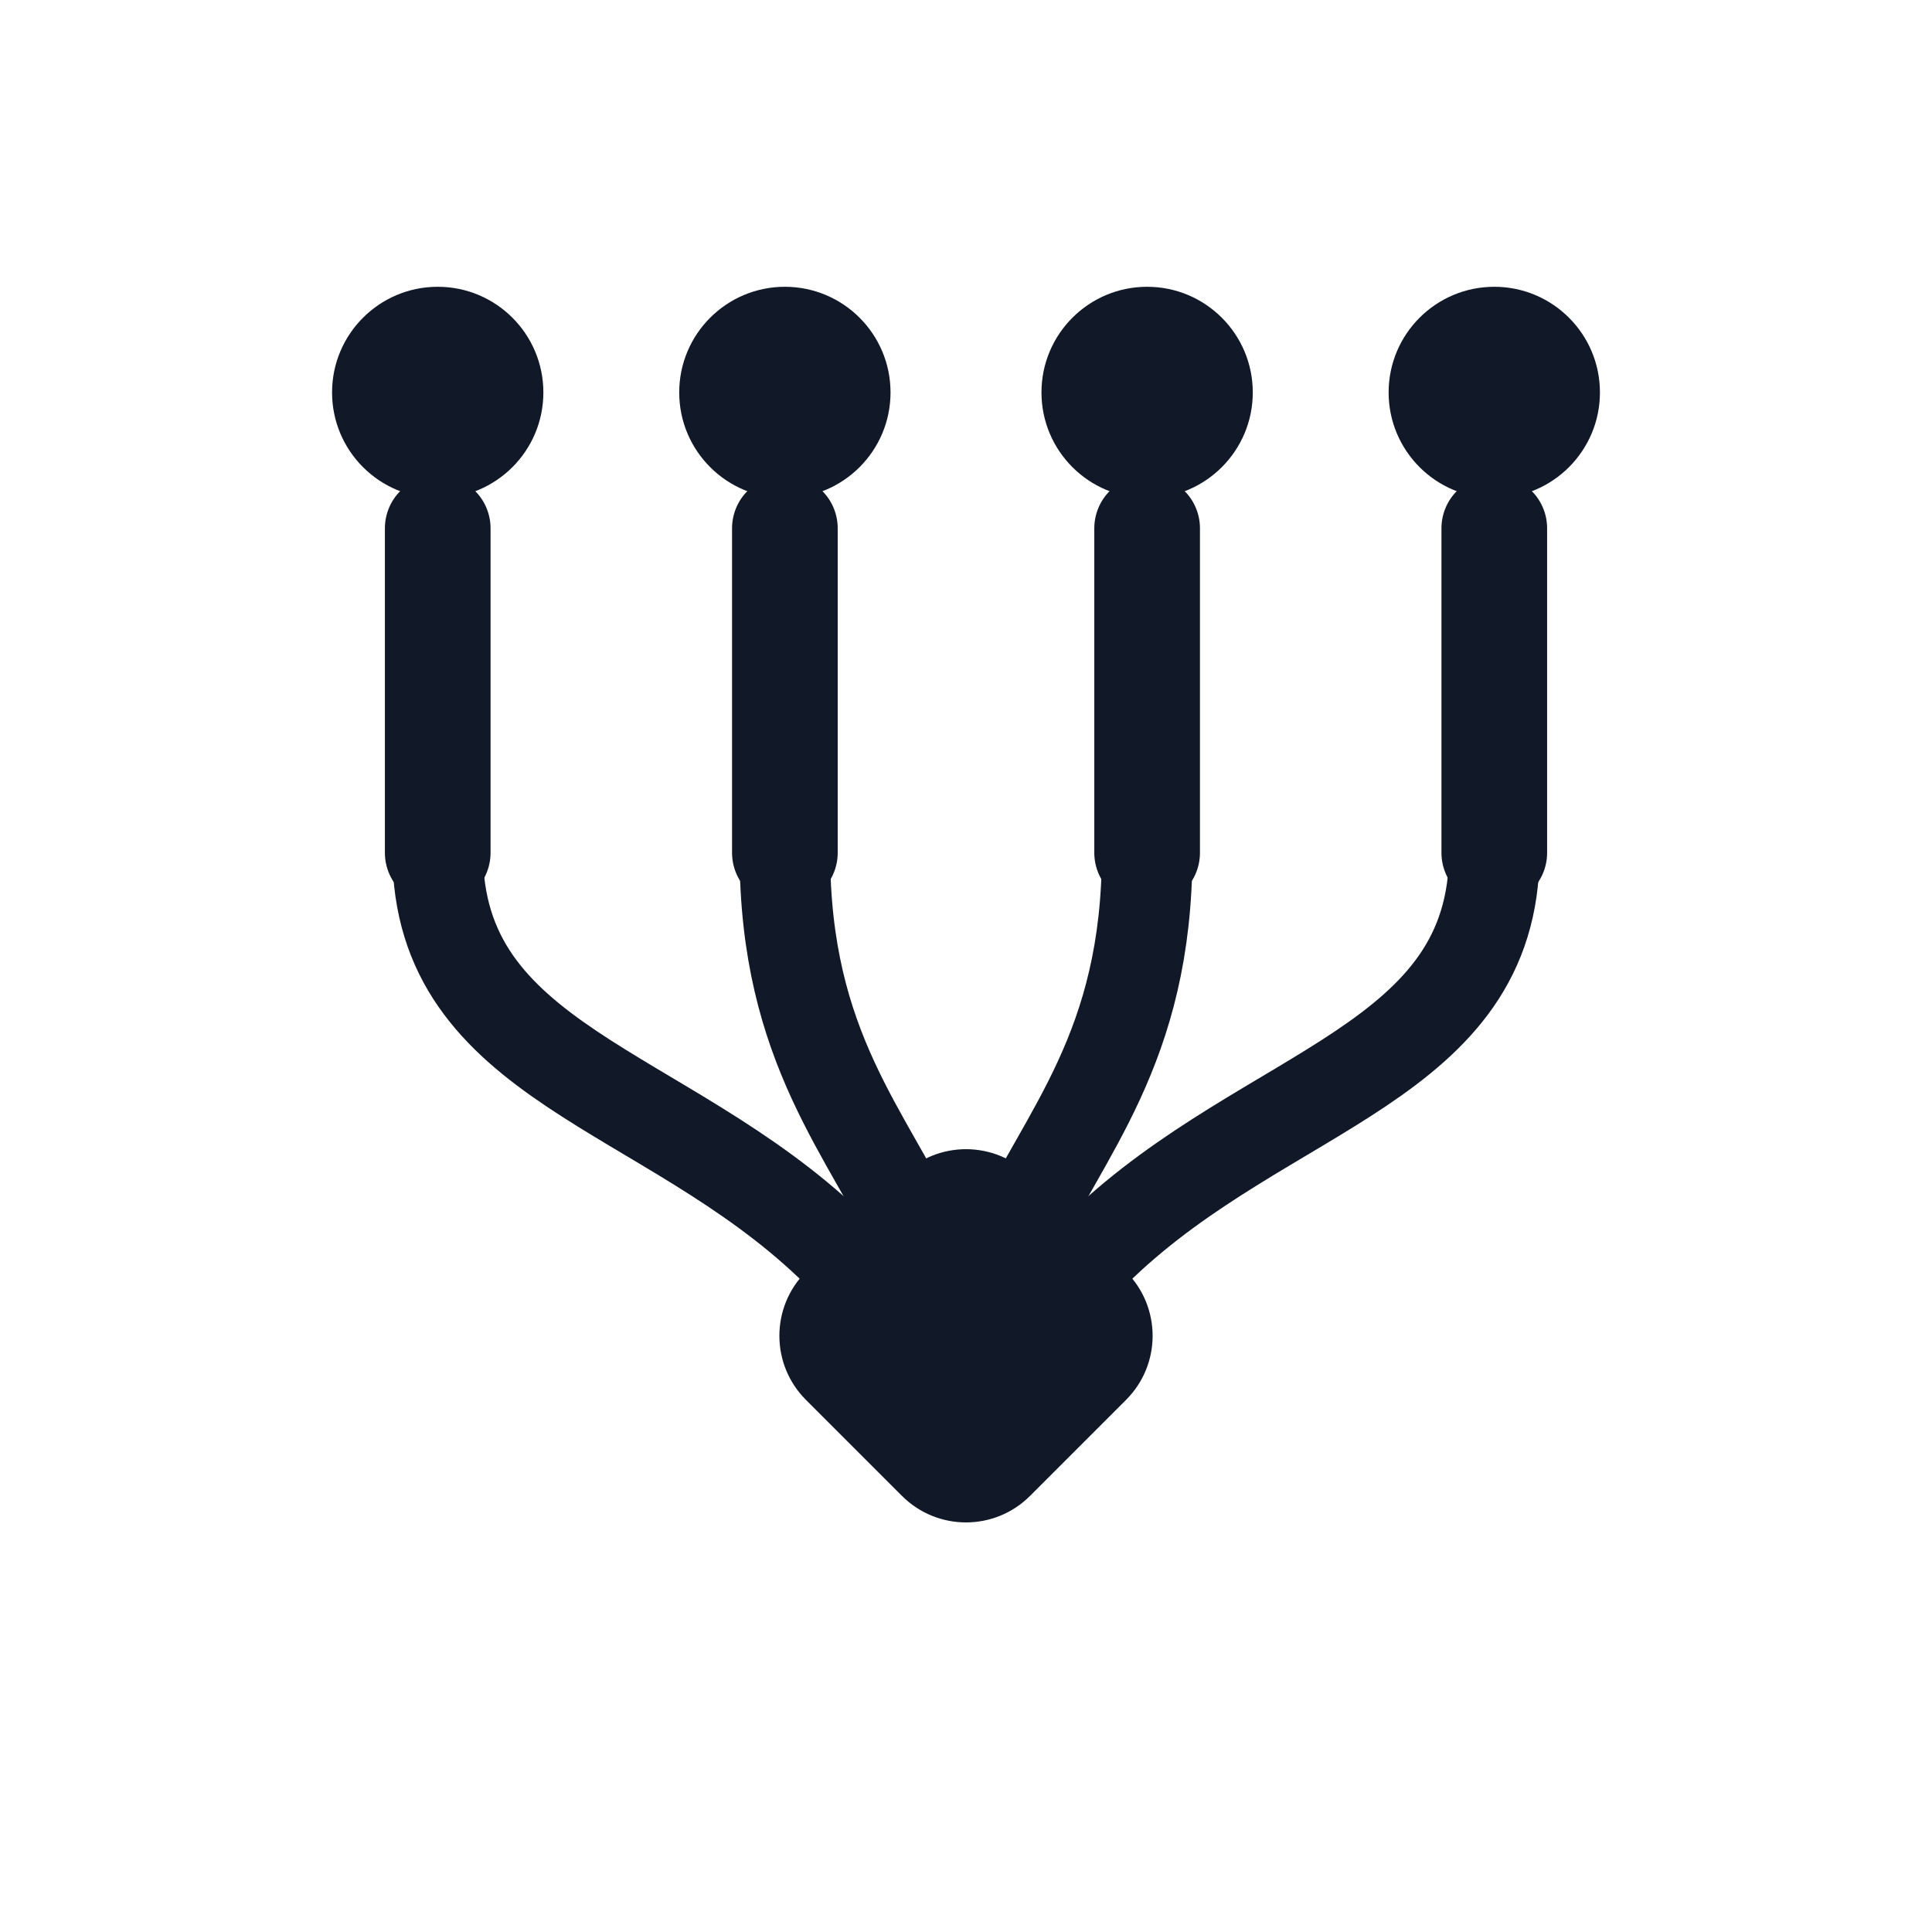
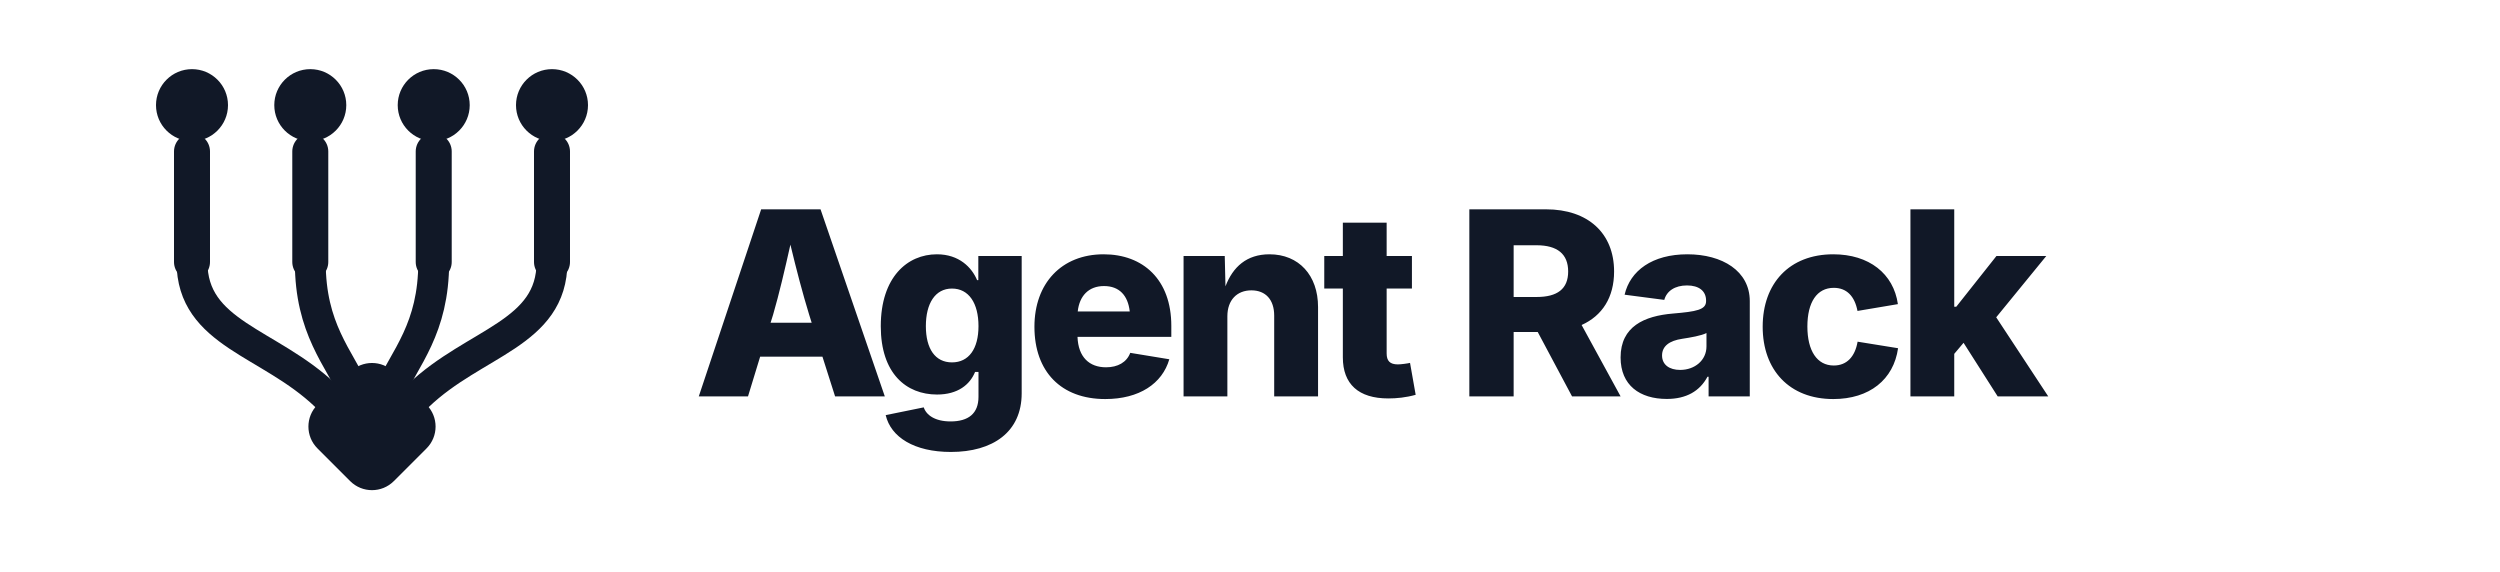
- <svg xmlns="http://www.w3.org/2000/svg" width="512" height="512" viewBox="0 0 512 512" fill="none" role="img" aria-labelledby="title desc">
-   <circle cx="116" cy="104" r="28" fill="#111827" />
-   <path d="M116 140V226" stroke="#111827" stroke-width="28" stroke-linecap="round" />
-   <circle cx="208" cy="104" r="28" fill="#111827" />
-   <path d="M208 140V226" stroke="#111827" stroke-width="28" stroke-linecap="round" />
-   <circle cx="304" cy="104" r="28" fill="#111827" />
-   <path d="M304 140V226" stroke="#111827" stroke-width="28" stroke-linecap="round" />
-   <circle cx="396" cy="104" r="28" fill="#111827" />
-   <path d="M396 140V226" stroke="#111827" stroke-width="28" stroke-linecap="round" />
-   <path d="M116 226C116 282 176 288 220 330" stroke="#111827" stroke-width="24" stroke-linecap="round" />
-   <path d="M208 226C208 278 230 300 244 330" stroke="#111827" stroke-width="24" stroke-linecap="round" />
-   <path d="M304 226C304 278 282 300 268 330" stroke="#111827" stroke-width="24" stroke-linecap="round" />
-   <path d="M396 226C396 282 336 288 292 330" stroke="#111827" stroke-width="24" stroke-linecap="round" />
-   <rect x="214" y="312" width="84" height="84" rx="24" transform="rotate(45 256 354)" fill="#111827" />
+ <svg xmlns="http://www.w3.org/2000/svg" width="700" height="160" viewBox="0 0 700 160" fill="none" role="img" aria-labelledby="title desc">
+   <g transform="translate(12 -8) scale(0.36)">
+     <circle cx="116" cy="104" r="28" fill="#111827" />
+     <path d="M116 140V226" stroke="#111827" stroke-width="28" stroke-linecap="round" />
+     <circle cx="208" cy="104" r="28" fill="#111827" />
+     <path d="M208 140V226" stroke="#111827" stroke-width="28" stroke-linecap="round" />
+     <circle cx="304" cy="104" r="28" fill="#111827" />
+     <path d="M304 140V226" stroke="#111827" stroke-width="28" stroke-linecap="round" />
+     <circle cx="396" cy="104" r="28" fill="#111827" />
+     <path d="M396 140V226" stroke="#111827" stroke-width="28" stroke-linecap="round" />
+     <path d="M116 226C116 282 176 288 220 330" stroke="#111827" stroke-width="24" stroke-linecap="round" />
+     <path d="M208 226C208 278 230 300 244 330" stroke="#111827" stroke-width="24" stroke-linecap="round" />
+     <path d="M304 226C304 278 282 300 268 330" stroke="#111827" stroke-width="24" stroke-linecap="round" />
+     <path d="M396 226C396 282 336 288 292 330" stroke="#111827" stroke-width="24" stroke-linecap="round" />
+     <rect x="214" y="312" width="84" height="84" rx="24" transform="rotate(45 256 354)" fill="#111827" />
+   </g>
+   <text x="194" y="111" fill="#111827" font-family="Inter, Arial, Helvetica, sans-serif" font-size="72" font-weight="800" letter-spacing="-3">Agent Rack</text>
</svg>
